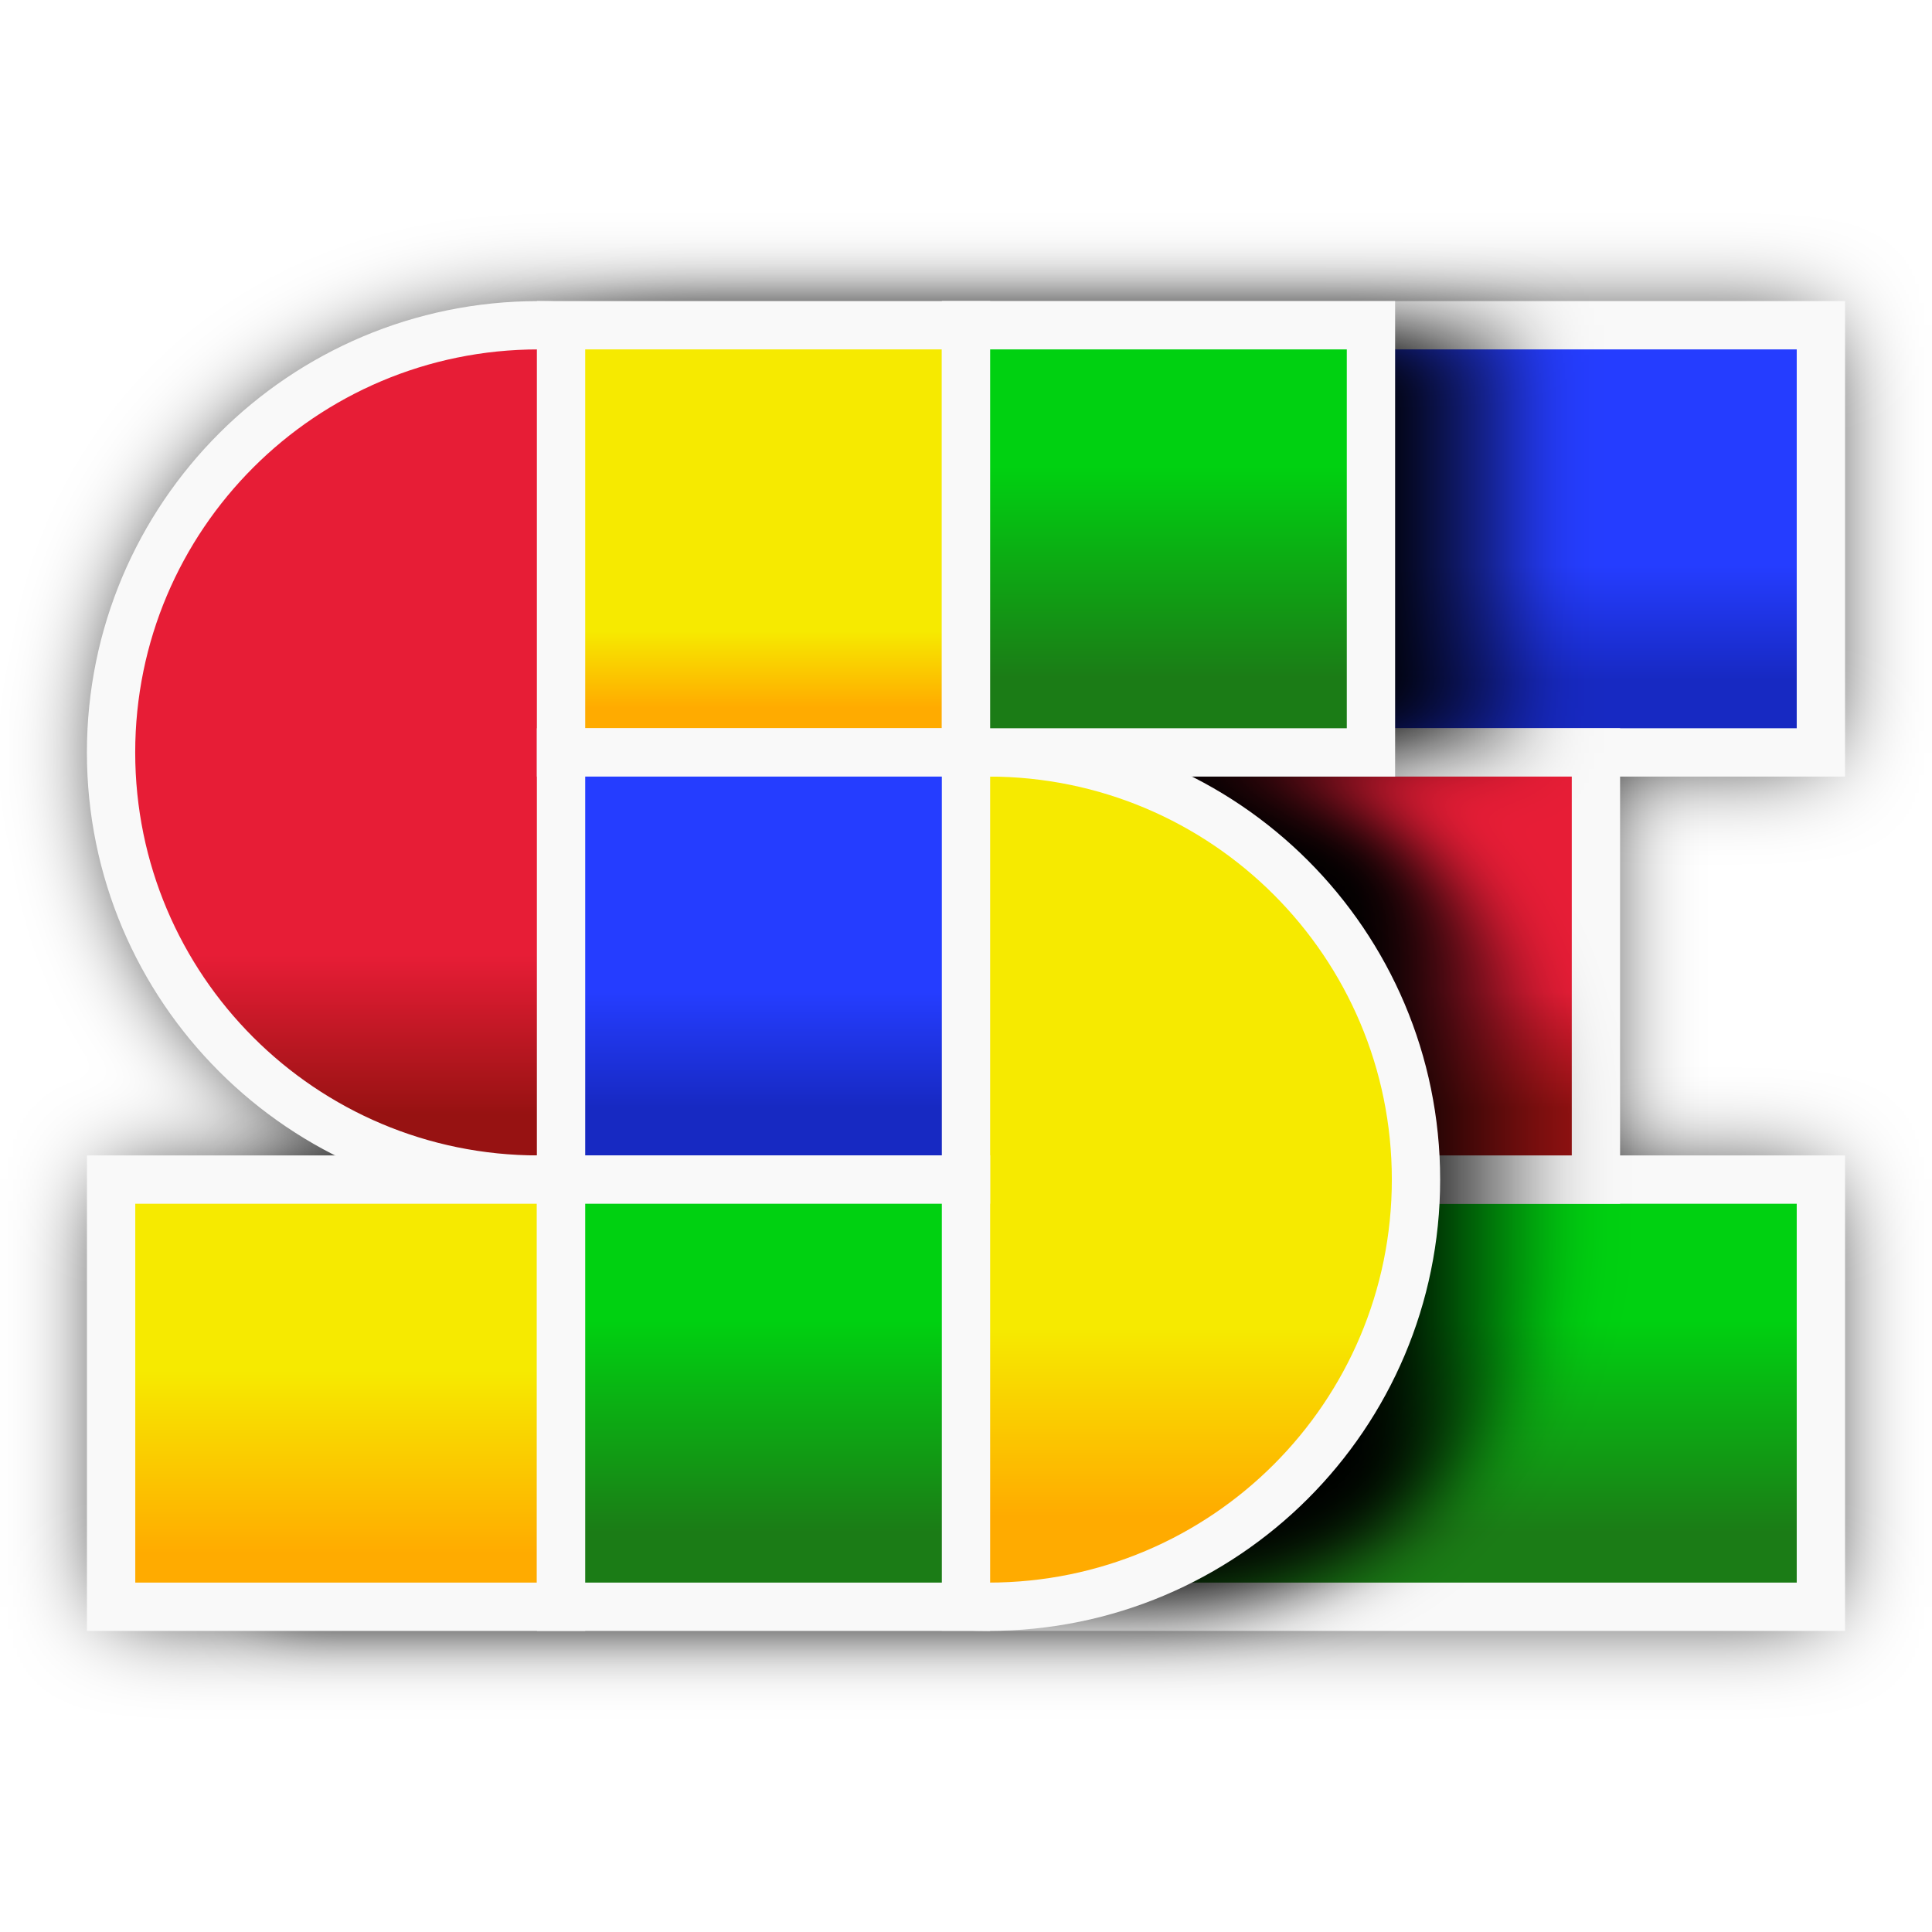
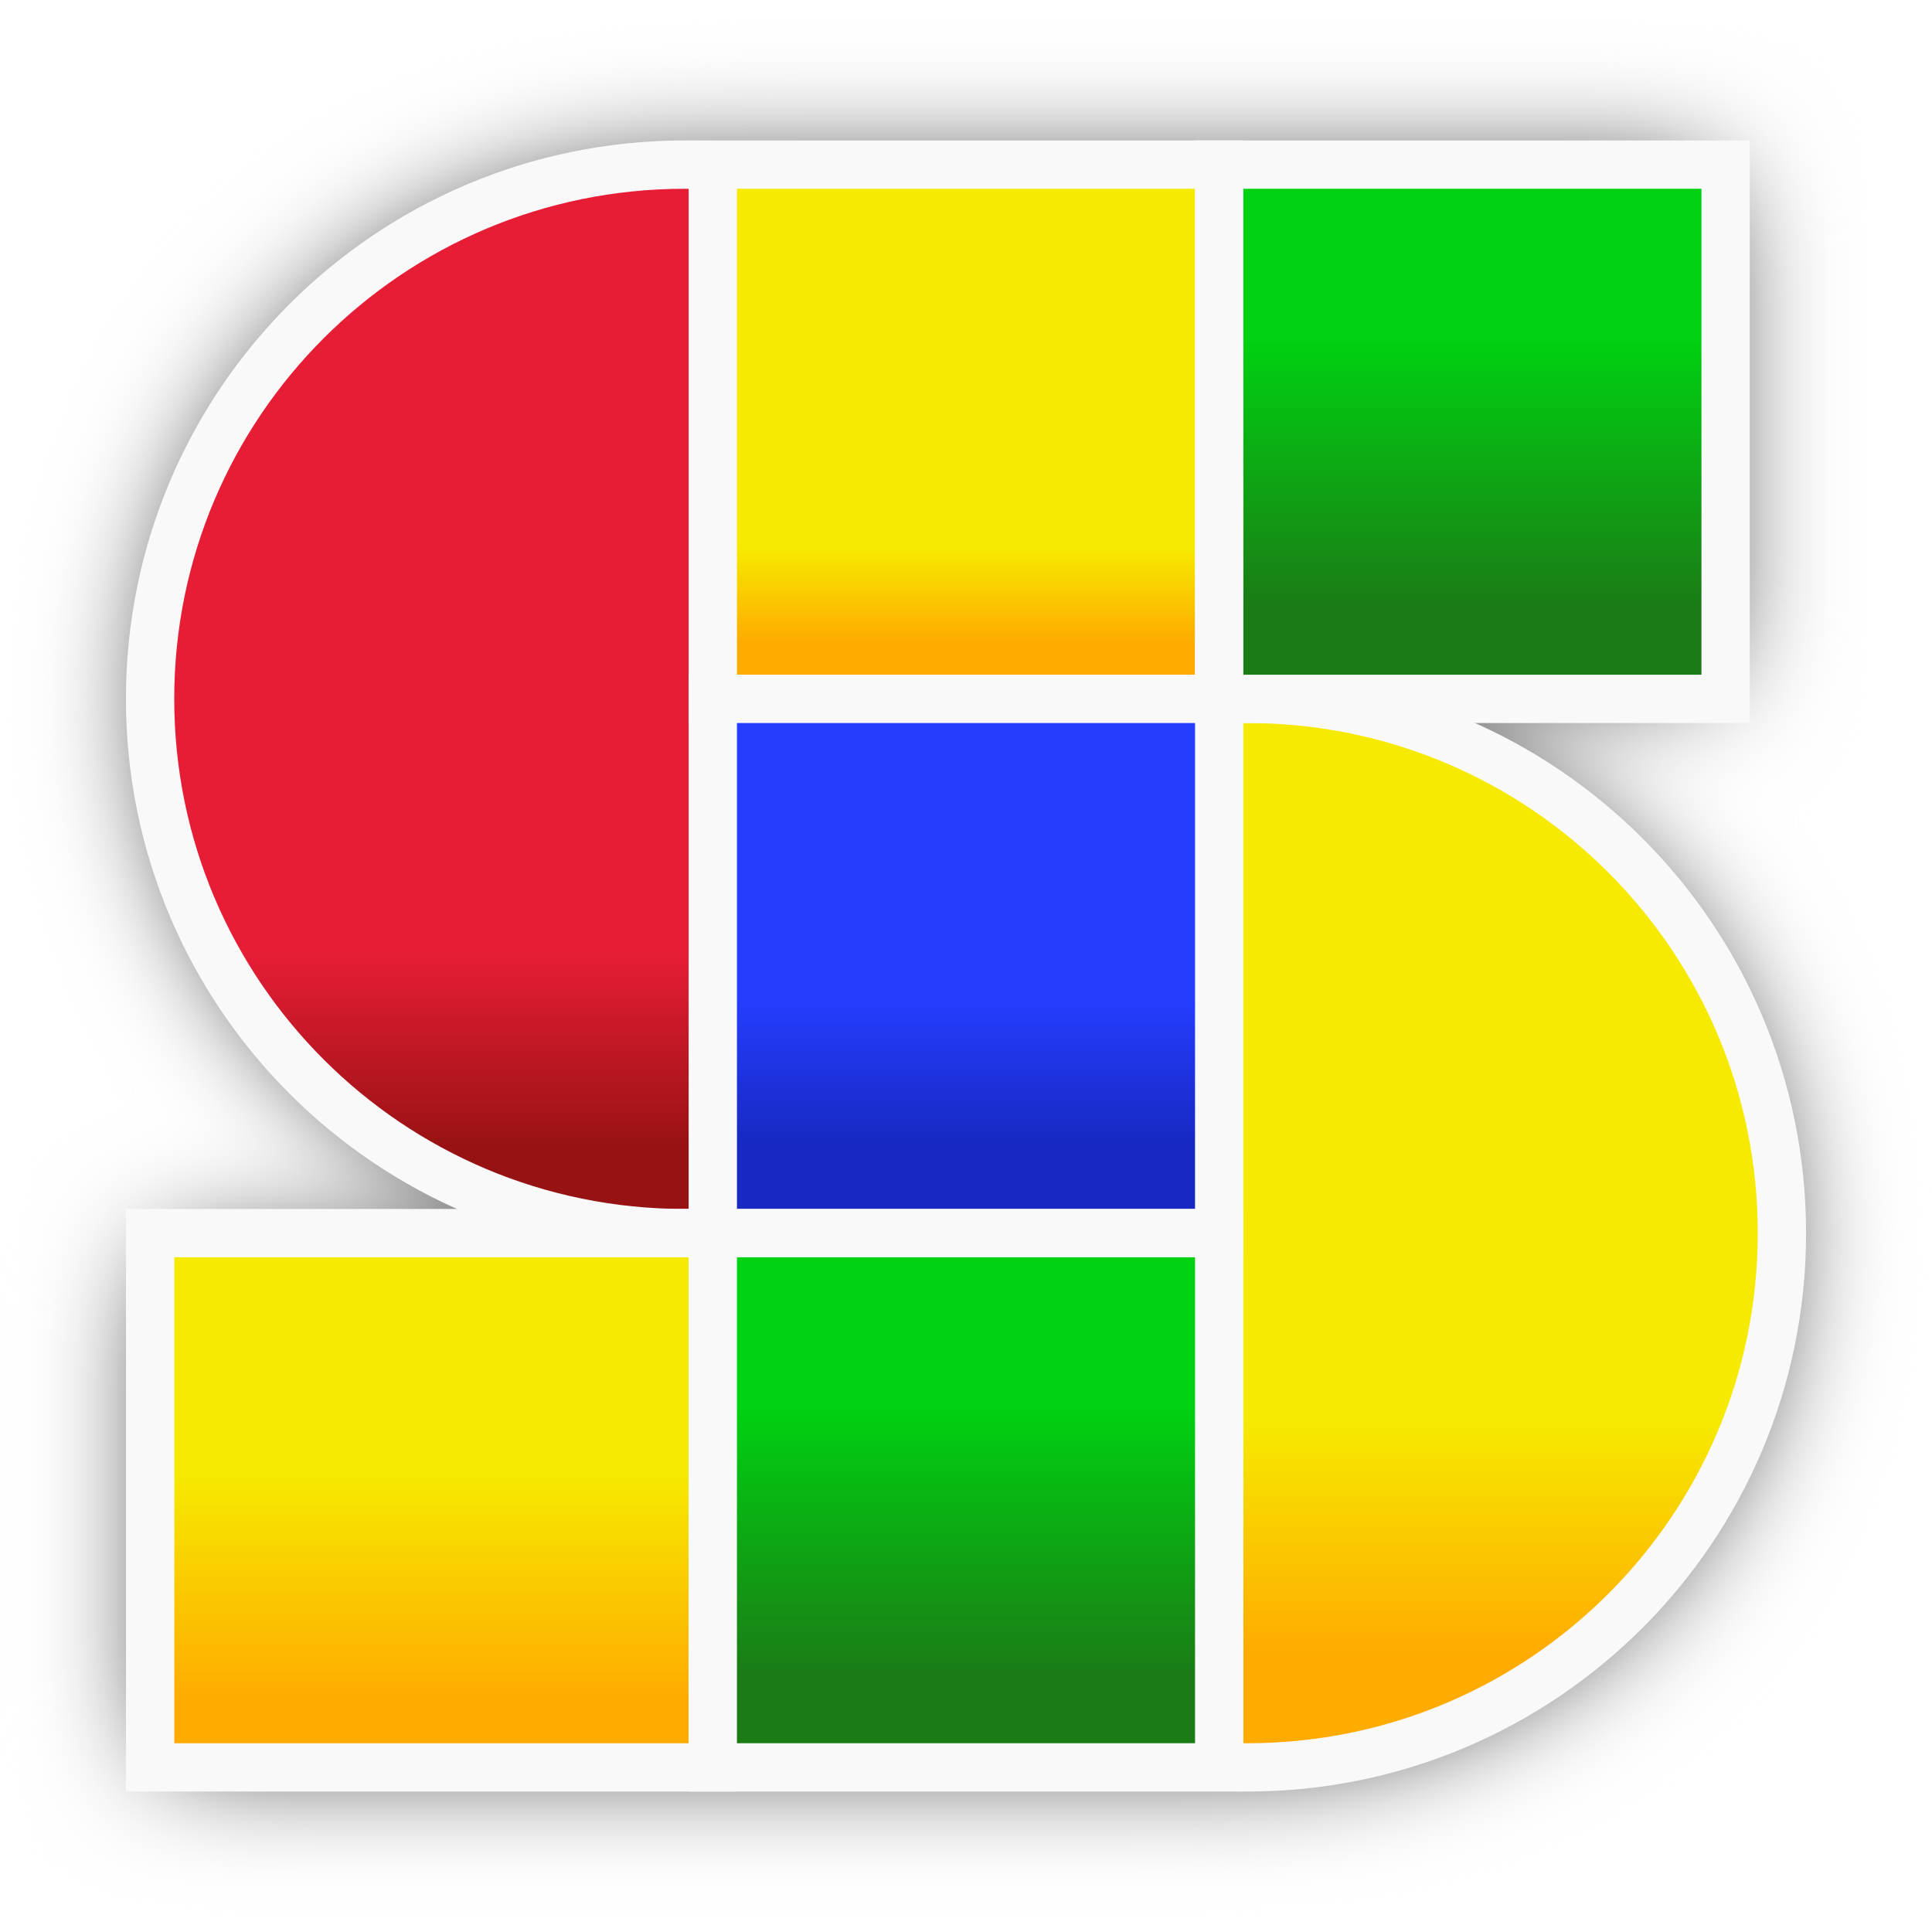
<svg xmlns="http://www.w3.org/2000/svg" xmlns:xlink="http://www.w3.org/1999/xlink" width="120" height="120" viewBox="0 0 31.75 31.75" version="1.1" id="svg8">
  <defs id="defs2">
-     <linearGradient id="linearGradient2283">
-       <stop style="stop-color:#000000;stop-opacity:1;" offset="0" id="stop2279" />
-       <stop style="stop-color:#000000;stop-opacity:0;" offset="1" id="stop2281" />
-     </linearGradient>
    <linearGradient id="linearGradient1448">
      <stop style="stop-color:#253dff;stop-opacity:1" offset="0" id="stop1444" />
      <stop style="stop-color:#1729c2;stop-opacity:1" offset="1" id="stop1446" />
    </linearGradient>
    <linearGradient id="linearGradient1440">
      <stop style="stop-color:#00d111;stop-opacity:1" offset="0" id="stop1436" />
      <stop style="stop-color:#1b7c16;stop-opacity:1" offset="1" id="stop1438" />
    </linearGradient>
    <marker style="overflow:visible;" id="Arrow1Lend" refX="0.0" refY="0.0" orient="auto">
      <path transform="scale(0.8) rotate(180) translate(12.5,0)" style="fill-rule:evenodd;stroke:#000000;stroke-width:1.0pt;" d="M 0.0,0.0 L 5.0,-5.0 L -12.5,0.0 L 5.0,5.0 L 0.0,0.0 z " id="path1153" />
    </marker>
    <marker style="overflow:visible" id="Arrow1Lstart" refX="0.0" refY="0.0" orient="auto">
      <path transform="scale(0.8) translate(12.5,0)" style="fill-rule:evenodd;stroke:#000000;stroke-width:1.0pt" d="M 0.0,0.0 L 5.0,-5.0 L -12.5,0.0 L 5.0,5.0 L 0.0,0.0 z " id="path1150" />
    </marker>
    <linearGradient id="linearGradient883">
      <stop style="stop-color:#e71d36;stop-opacity:1;" offset="0" id="stop879" />
      <stop style="stop-color:#971212;stop-opacity:1" offset="1" id="stop881" />
    </linearGradient>
    <linearGradient id="linearGradient867">
      <stop style="stop-color:#f6ea00;stop-opacity:1" offset="0" id="stop863" />
      <stop style="stop-color:#ffab00;stop-opacity:1" offset="1" id="stop865" />
    </linearGradient>
    <linearGradient xlink:href="#linearGradient867" id="linearGradient869" x1="22.666" y1="26.351" x2="22.666" y2="31.096" gradientUnits="userSpaceOnUse" gradientTransform="matrix(0.6518237,0,0,0.651415,1.520227,4.669883)" />
    <linearGradient xlink:href="#linearGradient883" id="linearGradient885" x1="11.619" y1="16.517" x2="11.619" y2="20.541" gradientUnits="userSpaceOnUse" gradientTransform="matrix(0.6518237,0,0,0.651415,1.413472,4.932685)" />
    <linearGradient xlink:href="#linearGradient867" id="linearGradient1434" x1="4.525" y1="18.851" x2="4.525" y2="22.076" gradientUnits="userSpaceOnUse" gradientTransform="matrix(0.9315796,0,0,0.9309954,1.455894,4.97508)" />
    <linearGradient xlink:href="#linearGradient1440" id="linearGradient1442" x1="12.195" y1="17.968" x2="12.195" y2="21.698" gradientUnits="userSpaceOnUse" gradientTransform="matrix(0.9315796,0,0,0.9309954,1.455894,4.97508)" />
    <linearGradient xlink:href="#linearGradient1448" id="linearGradient1450" x1="12.338" y1="12.168" x2="12.338" y2="14.209" gradientUnits="userSpaceOnUse" gradientTransform="matrix(0.9315796,0,0,0.9309954,1.455894,4.97508)" />
    <linearGradient xlink:href="#linearGradient867" id="linearGradient1458" x1="12.343" y1="5.799" x2="12.343" y2="7.147" gradientUnits="userSpaceOnUse" gradientTransform="matrix(0.9315796,0,0,0.9309954,1.455894,4.97508)" />
    <linearGradient xlink:href="#linearGradient1440" id="linearGradient1487" gradientUnits="userSpaceOnUse" x1="12.195" y1="17.968" x2="12.195" y2="21.698" gradientTransform="matrix(0.9315796,0,0,0.9309954,8.110866,-9.065494)" />
-     <linearGradient xlink:href="#linearGradient1448" id="linearGradient1517" gradientUnits="userSpaceOnUse" x1="12.338" y1="12.168" x2="12.338" y2="14.209" gradientTransform="matrix(1.966668,0,0,0.9309954,-0.5159499,-2.045207)" />
-     <linearGradient xlink:href="#linearGradient883" id="linearGradient1547" gradientUnits="userSpaceOnUse" x1="12.338" y1="12.168" x2="12.338" y2="14.209" gradientTransform="matrix(1.449124,0,0,0.9309954,3.797459,4.97508)" />
-     <linearGradient xlink:href="#linearGradient1440" id="linearGradient1585" gradientUnits="userSpaceOnUse" gradientTransform="matrix(1.966668,0,0,0.9309954,-0.5159487,4.97508)" x1="12.195" y1="17.968" x2="12.195" y2="21.698" />
-     <filter style="color-interpolation-filters:sRGB" id="filter2104" x="-0.066" width="1.131" y="-0.088" height="1.175">
-       <feGaussianBlur stdDeviation="2.903" id="feGaussianBlur2106" />
-     </filter>
-     <linearGradient xlink:href="#linearGradient2283" id="linearGradient2285" x1="34.7" y1="110.662" x2="46.533" y2="110.662" gradientUnits="userSpaceOnUse" gradientTransform="matrix(0.2645833,0,0,0.2645833,13.55767,-13.40435)" />
-     <filter style="color-interpolation-filters:sRGB" id="filter2415" x="-0.063" width="1.127" y="-0.065" height="1.129">
-       <feGaussianBlur stdDeviation="0.567" id="feGaussianBlur2417" />
+     <filter style="color-interpolation-filters:sRGB" id="filter2428" x="-0.089" width="1.177" y="-0.09" height="1.18">
+       <feGaussianBlur stdDeviation="0.99" id="feGaussianBlur2430" />
    </filter>
  </defs>
  <g id="layer1">
-     <path id="rect1611" style="opacity:1;fill:#000000;fill-opacity:1;stroke:none;stroke-width:3;stroke-miterlimit:4;stroke-dasharray:none;stroke-dashoffset:0;stroke-opacity:1;filter:url(#filter2104)" d="M 96.229,71.871 A 26.55,26.533 0 0 0 69.781,98.404 26.55,26.533 0 0 0 96.332,124.938 H 69.781 v 26.533 h 27.947 25.152 53.102 V 124.938 H 162.008 V 98.404 h 13.975 V 71.871 h -27.947 -25.154 -25.152 v 0.037 a 26.55,26.533 0 0 0 -1.396,-0.037 26.55,26.533 0 0 0 -0.104,0 z m 1.5,53.029 v 0.037 h -1.295 a 26.55,26.533 0 0 0 1.295,-0.037 z" transform="matrix(0.2645833,0,0,0.2645833,-16.63748,-13.67125)" />
-     <rect style="fill:url(#linearGradient1585);fill-opacity:1;stroke:#f9f9f9;stroke-width:0.794;stroke-miterlimit:4;stroke-dasharray:none;stroke-dashoffset:0;stroke-opacity:1" id="rect887-6-7-5-3-0-3-6-2" width="14.049" height="7.02" x="15.875" y="19.385" />
-     <rect style="fill:url(#linearGradient1517);fill-opacity:1;stroke:#f9f9f9;stroke-width:0.794;stroke-miterlimit:4;stroke-dasharray:none;stroke-dashoffset:0;stroke-opacity:1" id="rect887-6-7-5-3-0-1" width="14.049" height="7.02" x="15.875" y="5.345" />
-     <rect style="fill:url(#linearGradient1547);fill-opacity:1;stroke:#f9f9f9;stroke-width:0.794;stroke-miterlimit:4;stroke-dasharray:none;stroke-dashoffset:0;stroke-opacity:1" id="rect887-6-7-5-3-0-9" width="10.352" height="7.02" x="15.875" y="12.365" />
-     <path id="path833-36" style="fill:url(#linearGradient2285);fill-opacity:1;stroke:none;stroke-width:0.794;stroke-miterlimit:4;stroke-dasharray:none;stroke-opacity:1;filter:url(#filter2415)" d="m 11.451,5.344 a 7.025,7.02 0 0 0 -7.025,7.021 7.025,7.02 0 0 0 7.025,7.02 7.025,7.02 0 0 0 0.369,-0.01 v 0.01 H 11.451 4.426 v 7.02 H 11.82 18.475 v -0.01 a 7.025,7.02 0 0 0 0.37,0.01 7.025,7.02 0 0 0 7.024,-7.02 7.025,7.02 0 0 0 -7.024,-7.02 h 6.285 V 5.344 H 18.475 11.82 v 0.01 A 7.025,7.02 0 0 0 11.451,5.344 Z M 18.475,12.365 h 0.343 a 7.025,7.02 0 0 0 -0.343,0.009 7.025,7.02 0 0 0 0,-0.009 z" />
-     <g id="g2126">
-       <ellipse style="fill:url(#linearGradient885);fill-opacity:1;stroke:#f9f9f9;stroke-width:0.794;stroke-miterlimit:4;stroke-dasharray:none;stroke-opacity:1" id="path833" cx="8.85" cy="12.365" rx="7.025" ry="7.02" />
-       <ellipse style="fill:url(#linearGradient869);fill-opacity:1;stroke:#f9f9f9;stroke-width:0.794;stroke-miterlimit:4;stroke-dasharray:none;stroke-opacity:1" id="path833-3" cx="16.245" cy="19.385" rx="7.025" ry="7.02" />
-       <rect style="fill:url(#linearGradient1458);fill-opacity:1;stroke:#f9f9f9;stroke-width:0.794;stroke-miterlimit:4;stroke-dasharray:none;stroke-dashoffset:0;stroke-opacity:1" id="rect887-6-7-5-3" width="6.655" height="7.02" x="9.22" y="5.345" />
-       <rect style="fill:url(#linearGradient1450);fill-opacity:1;stroke:#f9f9f9;stroke-width:0.794;stroke-miterlimit:4;stroke-dasharray:none;stroke-dashoffset:0;stroke-opacity:1" id="rect887-6-7-5-3-0" width="6.655" height="7.02" x="9.22" y="12.365" />
-       <rect style="fill:url(#linearGradient1434);fill-opacity:1;stroke:#f9f9f9;stroke-width:0.794;stroke-miterlimit:4;stroke-dasharray:none;stroke-dashoffset:0;stroke-opacity:1" id="rect887-6-7-5-3-9" width="7.394" height="7.02" x="1.826" y="19.385" />
-       <rect style="fill:url(#linearGradient1442);fill-opacity:1;stroke:#f9f9f9;stroke-width:0.794;stroke-miterlimit:4;stroke-dasharray:none;stroke-dashoffset:0;stroke-opacity:1" id="rect887-6-7-5-3-0-3" width="6.655" height="7.02" x="9.22" y="19.385" />
-       <rect style="fill:url(#linearGradient1487);fill-opacity:1;stroke:#f9f9f9;stroke-width:0.794;stroke-miterlimit:4;stroke-dasharray:none;stroke-dashoffset:0;stroke-opacity:1" id="rect887-6-7-5-3-0-3-6" width="6.655" height="7.02" x="15.875" y="5.345" />
+     <path id="path833-1" style="fill:#000000;fill-opacity:1;stroke:#f9f9f9;stroke-width:0.787;stroke-miterlimit:4;stroke-dasharray:none;stroke-opacity:1;filter:url(#filter2428)" d="M 11.252,2.705 A 8.785,8.78 0 0 0 2.467,11.485 8.785,8.78 0 0 0 11.252,20.265 H 2.467 v 8.78 h 9.246 8.322 v -0.012 a 8.785,8.78 0 0 0 0.463,0.012 8.785,8.78 0 0 0 8.784,-8.78 8.785,8.78 0 0 0 -8.784,-8.78 h 7.859 V 2.705 h -8.322 -8.322 v 0.012 a 8.785,8.78 0 0 0 -0.462,-0.012 z m 8.784,8.78 h 0.382 a 8.785,8.78 0 0 0 -0.382,0.012 8.785,8.78 0 0 0 0,-0.012 z m -8.322,8.768 v 0.012 h -0.382 a 8.785,8.78 0 0 0 0.382,-0.012 z" transform="matrix(1.009121,0,0,1.009034,-0.1447923,-0.143421)" />
+     <g id="g2126" transform="matrix(1.250525,0,0,1.250687,0.1840248,-3.979659)" style="stroke-width:0.8">
+       <ellipse style="fill:url(#linearGradient885);fill-opacity:1;stroke:#f9f9f9;stroke-width:0.635;stroke-miterlimit:4;stroke-dasharray:none;stroke-opacity:1" id="path833" cx="8.85" cy="12.365" rx="7.025" ry="7.02" />
+       <ellipse style="fill:url(#linearGradient869);fill-opacity:1;stroke:#f9f9f9;stroke-width:0.635;stroke-miterlimit:4;stroke-dasharray:none;stroke-opacity:1" id="path833-3" cx="16.245" cy="19.385" rx="7.025" ry="7.02" />
+       <rect style="fill:url(#linearGradient1458);fill-opacity:1;stroke:#f9f9f9;stroke-width:0.635;stroke-miterlimit:4;stroke-dasharray:none;stroke-dashoffset:0;stroke-opacity:1" id="rect887-6-7-5-3" width="6.655" height="7.02" x="9.22" y="5.345" />
+       <rect style="fill:url(#linearGradient1450);fill-opacity:1;stroke:#f9f9f9;stroke-width:0.635;stroke-miterlimit:4;stroke-dasharray:none;stroke-dashoffset:0;stroke-opacity:1" id="rect887-6-7-5-3-0" width="6.655" height="7.02" x="9.22" y="12.365" />
+       <rect style="fill:url(#linearGradient1434);fill-opacity:1;stroke:#f9f9f9;stroke-width:0.635;stroke-miterlimit:4;stroke-dasharray:none;stroke-dashoffset:0;stroke-opacity:1" id="rect887-6-7-5-3-9" width="7.394" height="7.02" x="1.826" y="19.385" />
+       <rect style="fill:url(#linearGradient1442);fill-opacity:1;stroke:#f9f9f9;stroke-width:0.635;stroke-miterlimit:4;stroke-dasharray:none;stroke-dashoffset:0;stroke-opacity:1" id="rect887-6-7-5-3-0-3" width="6.655" height="7.02" x="9.22" y="19.385" />
+       <rect style="fill:url(#linearGradient1487);fill-opacity:1;stroke:#f9f9f9;stroke-width:0.635;stroke-miterlimit:4;stroke-dasharray:none;stroke-dashoffset:0;stroke-opacity:1" id="rect887-6-7-5-3-0-3-6" width="6.655" height="7.02" x="15.875" y="5.345" />
    </g>
  </g>
</svg>
